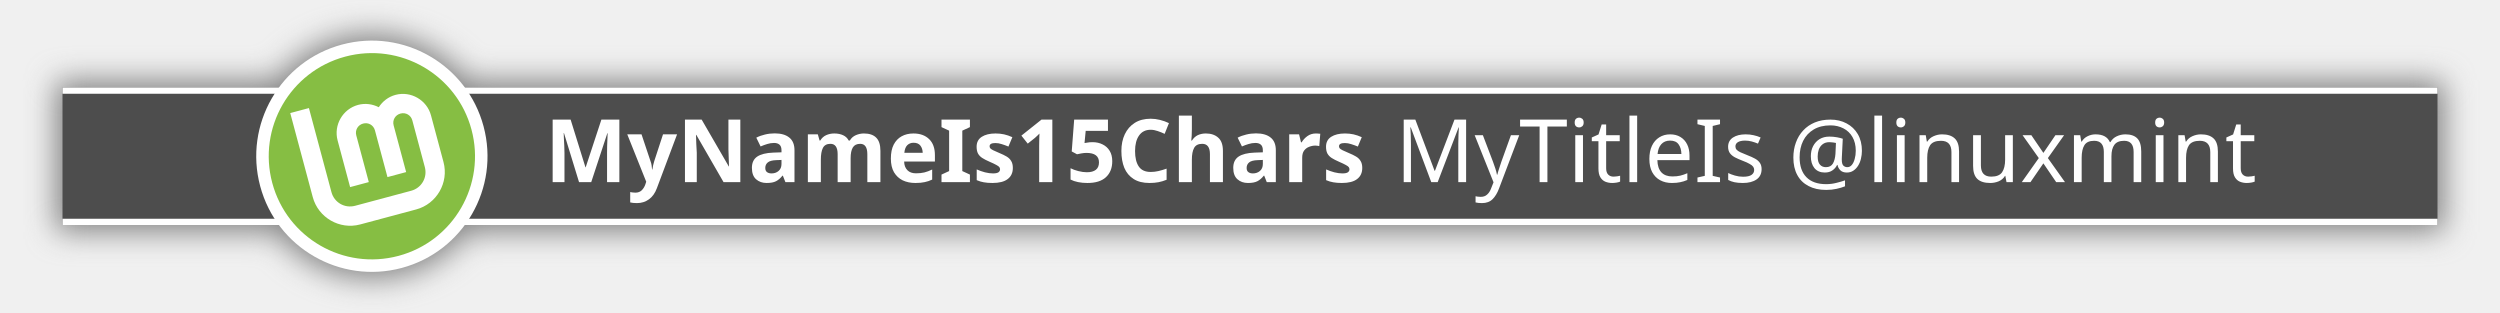
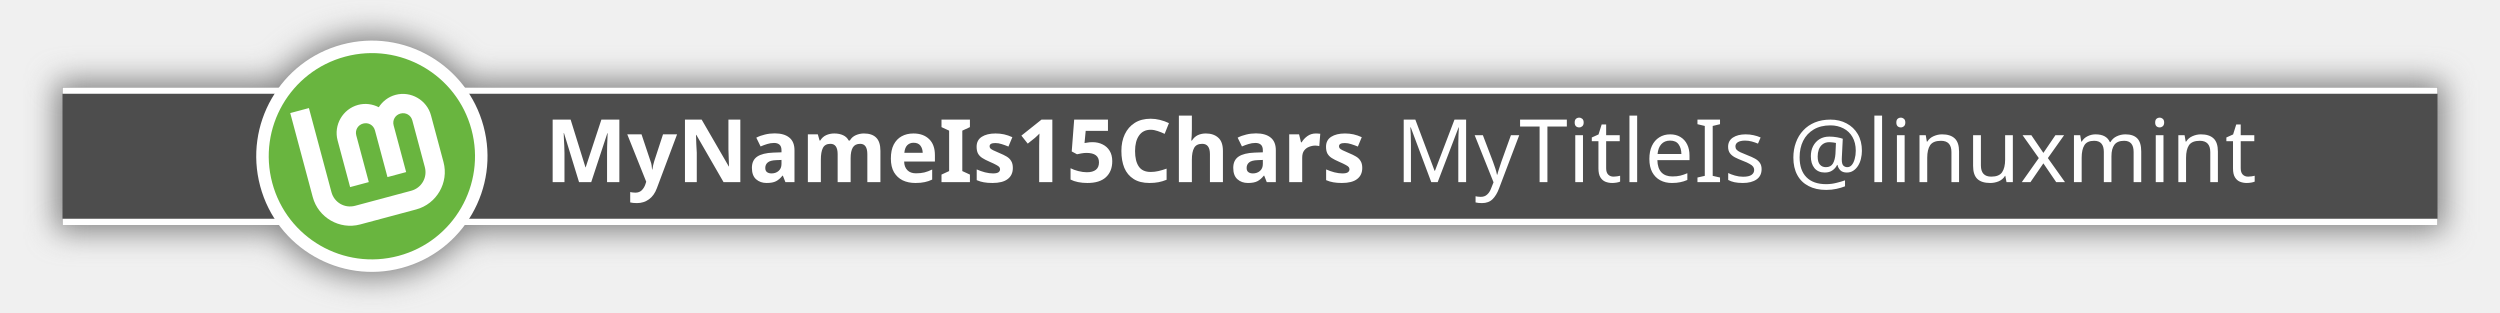
<svg xmlns="http://www.w3.org/2000/svg" width="400" height="50" viewBox="0 0 400 50" version="1.1" id="SVGRoot" xml:space="preserve">
  <defs id="defs132">
    <filter style="color-interpolation-filters:sRGB" id="filter4294" x="-0.012" y="-0.109" width="1.025" height="1.218">
      <feFlood flood-opacity="0.502" flood-color="rgb(0,0,0)" result="flood" id="feFlood4284" />
      <feComposite in="flood" in2="SourceGraphic" operator="in" result="composite1" id="feComposite4286" />
      <feGaussianBlur in="composite1" stdDeviation="2" result="blur" id="feGaussianBlur4288" />
      <feOffset dx="0" dy="0" result="offset" id="feOffset4290" />
      <feComposite in="offset" in2="offset" operator="atop" result="composite2" id="feComposite4292" />
    </filter>
    <filter style="color-interpolation-filters:sRGB" id="filter2297" x="-0.017" y="-0.179" width="1.035" height="1.358">
      <feGaussianBlur stdDeviation="2.346" id="feGaussianBlur2299" />
    </filter>
  </defs>
  <g id="layer3">
    <path id="shadow-bar" style="display:inline;fill:#808080;fill-opacity:1;stroke-width:2;stroke-opacity:1;stroke:#808080;stroke-dasharray:none;filter:url(#filter2297)" d="M 59.939 6.506 A 18.5 18.5 0 0 0 54.711 7.131 A 18.5 18.5 0 0 0 44.676 14 L 10 14 L 10 36 L 44.68 36 A 18.5 18.5 0 0 0 64.289 42.869 A 18.5 18.5 0 0 0 74.367 36 L 390 36 L 390 14 L 74.32 14 A 18.5 18.5 0 0 0 59.939 6.506 z " />
  </g>
  <g id="layer1" style="display:inline">
    <rect style="fill:#4d4d4d;fill-opacity:1;stroke-width:1;stroke-opacity:0.25" id="background-bar" width="380" height="22" x="10" y="14" />
    <path style="fill:#404040;stroke:#ffffff;stroke-width:1;stroke-dasharray:none;stroke-opacity:1" d="M 10,35.5 H 390" id="path1012" />
    <path style="fill:#404040;stroke:#ffffff;stroke-width:1;stroke-dasharray:none;stroke-opacity:1" d="M 10,14.5 H 390" id="path1010" />
    <g id="logo-halo" transform="rotate(-15,59.5,25)" style="display:inline">
      <circle style="fill:#ffffff;fill-opacity:1;stroke:none;stroke-width:0;stroke-miterlimit:4;stroke-dasharray:none" id="halo" cx="59.5" cy="25" r="18.5" />
-       <circle style="fill:#86be43;fill-opacity:1;stroke:none;stroke-width:0;stroke-miterlimit:4;stroke-dasharray:none" id="background-circle" cx="59.5" cy="25" r="16.5" />
+       <circle style="fill:#69b53f;fill-opacity:1;stroke:none;stroke-width:0;stroke-miterlimit:4;stroke-dasharray:none" id="background-circle" cx="59.5" cy="25" r="16.5" />
      <path style="color:#000000;fill:#ffffff;fill-opacity:1;stroke:none;stroke-width:0;stroke-dasharray:none" d="m 48.672,14.945 v 13.922 c 0,3.399 2.789,6.188 6.188,6.188 h 9.281 c 3.399,0 6.188,-2.789 6.188,-6.188 v -7.734 c 0,-2.545 -2.096,-4.641 -4.641,-4.641 -1.189,0 -2.269,0.47 -3.094,1.217 -0.825,-0.747 -1.905,-1.217 -3.094,-1.217 -2.545,0 -4.641,2.096 -4.641,4.641 v 7.734 h 3.094 v -7.734 c 0,-0.873 0.674,-1.547 1.547,-1.547 0.873,0 1.547,0.674 1.547,1.547 v 7.734 h 3.094 v -7.734 c 0,-0.873 0.674,-1.547 1.547,-1.547 0.873,0 1.547,0.674 1.547,1.547 v 7.734 c 0,1.727 -1.367,3.094 -3.094,3.094 h -9.281 c -1.727,0 -3.094,-1.367 -3.094,-3.094 V 14.945 Z" id="Lm-path" />
    </g>
  </g>
  <g id="layer2" style="display:inline">
    <text xml:space="preserve" style="font-weight:500;font-size:14px;font-family:Ubuntu;-inkscape-font-specification:'Ubuntu Medium';opacity:1;fill:#808080;fill-opacity:1;stroke-opacity:0.25" x="87.16" y="29.137" id="name">
      <tspan id="tspan4818" x="87.16" y="29.137" style="font-style:normal;font-variant:normal;font-weight:bold;font-stretch:normal;font-family:Ubuntu;-inkscape-font-specification:'Ubuntu Bold';fill:#ffffff;fill-opacity:1">MyNameIs15Chars</tspan>
    </text>
    <text xml:space="preserve" style="font-style:normal;font-variant:normal;font-weight:bold;font-stretch:normal;font-size:14px;font-family:Ubuntu;-inkscape-font-specification:'Ubuntu Bold';opacity:1;fill:#ffffff;fill-opacity:1;stroke-opacity:0.25" x="379.252" y="29.137" id="function">
      <tspan id="tspan4974" x="379.252" y="29.137" style="font-style:normal;font-variant:normal;font-weight:normal;font-stretch:normal;font-family:Ubuntu;-inkscape-font-specification:Ubuntu;text-align:end;text-anchor:end">MyTitleIs @linuxmint</tspan>
    </text>
  </g>
</svg>
